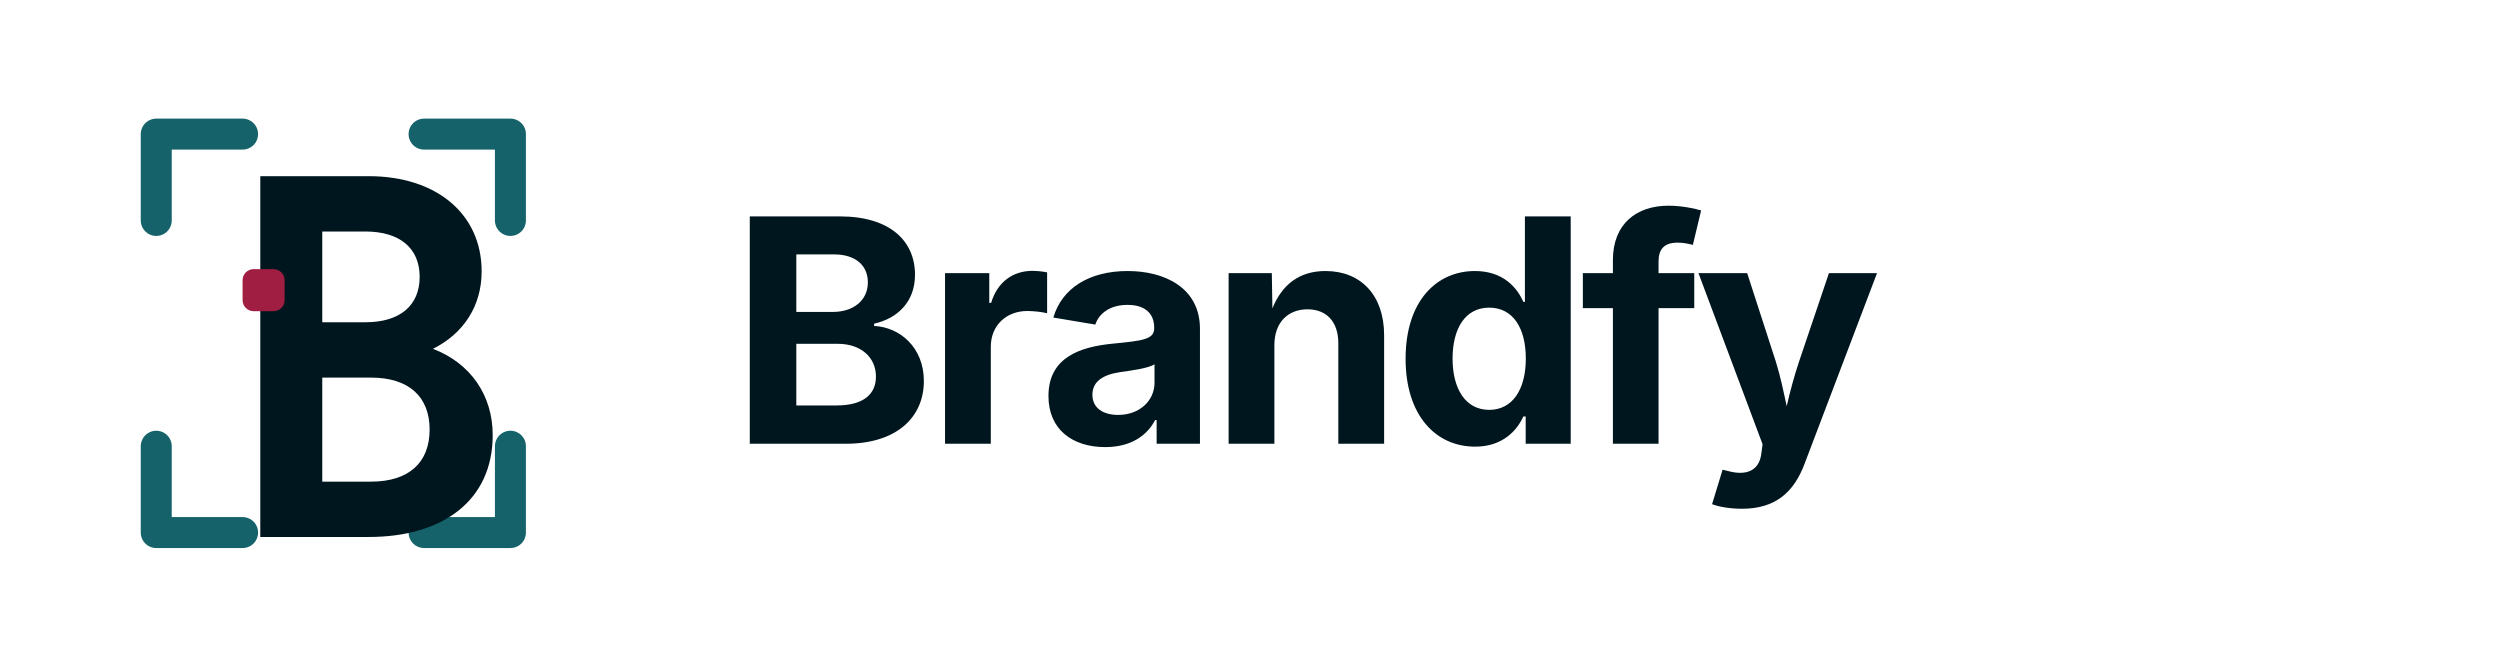
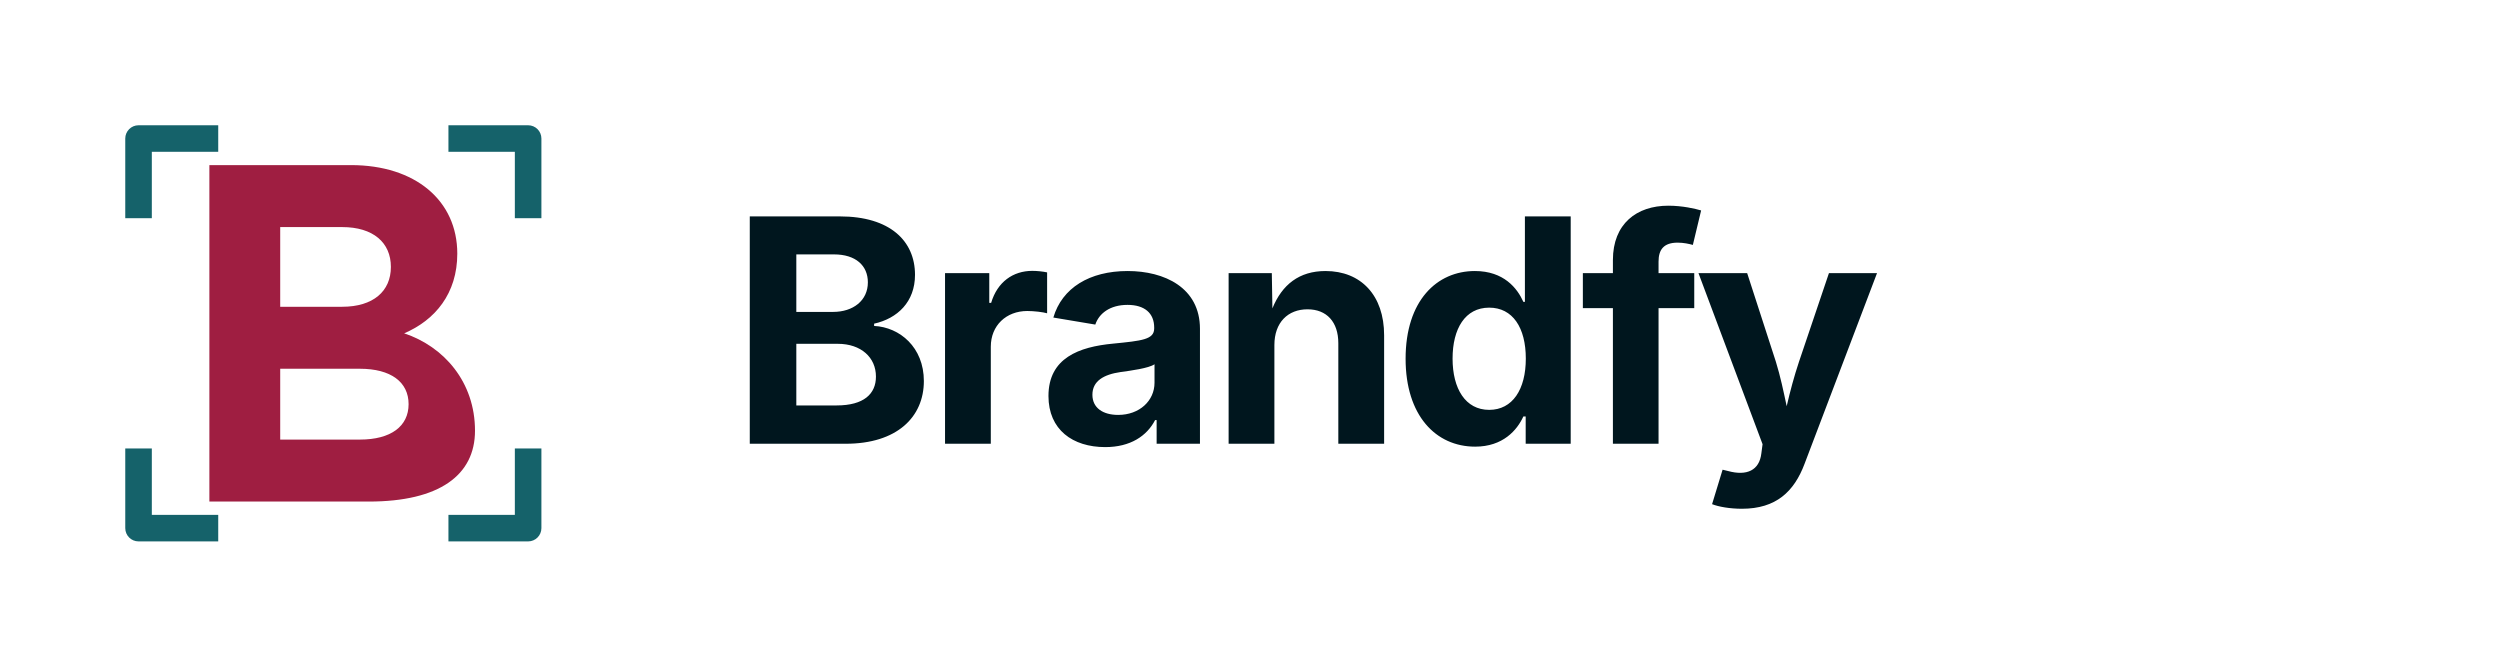
<svg xmlns="http://www.w3.org/2000/svg" viewBox="0 0 1200 320" role="img" aria-labelledby="title desc">
  <g transform="translate(24 24) scale(.53125)">
-     <path d="M174 76h-78v78M338 76h78v78M174 436h-78v-78M338 436h78v-78" fill="none" stroke="#15626A" stroke-width="28" stroke-linecap="round" stroke-linejoin="round" />
-     <path d="M190 114h98c61 0 102 34 102 86 0 31-16 56-44 70 34 13 54 42 54 78 0 59-45 92-112 92h-98V114zm56 50v82h39c31 0 49-15 49-41 0-26-18-41-49-41h-39zm0 132v94h44c34 0 53-17 53-47s-19-47-53-47h-44z" fill="#00161E" />
-     <rect x="174" y="198" width="38" height="38" rx="10" fill="#9F1E41" />
+     <path d="M80 68H152V92H92V152H68V80C68 73.373 73.373 68 80 68ZM360 68H432C438.627 68 444 73.373 444 80V152H420V92H360V68ZM68 360H92V420H152V444H80C73.373 444 68 438.627 68 432V360ZM420 360H444V432C444 438.627 438.627 444 432 444H360V420H420V360Z" fill="#15626A" />
+     <path fill-rule="evenodd" clip-rule="evenodd" d="M144 104H272C330 104 368 136 368 184C368 220 348 244 320 256C356 268 384 300 384 344C384 384 352 408 288 408H144V104ZM208 160V232H264C292 232 308 218 308 196C308 174 292 160 264 160H208ZM208 288V352H280C308 352 324 340 324 320C324 300 308 288 280 288H208Z" fill="#9F1E41" />
  </g>
  <text x="350" y="213" fill="#00161E" font-family="Manrope, Inter, Arial, sans-serif" font-size="150" font-weight="750" letter-spacing="-5">Brandfy</text>
</svg>
